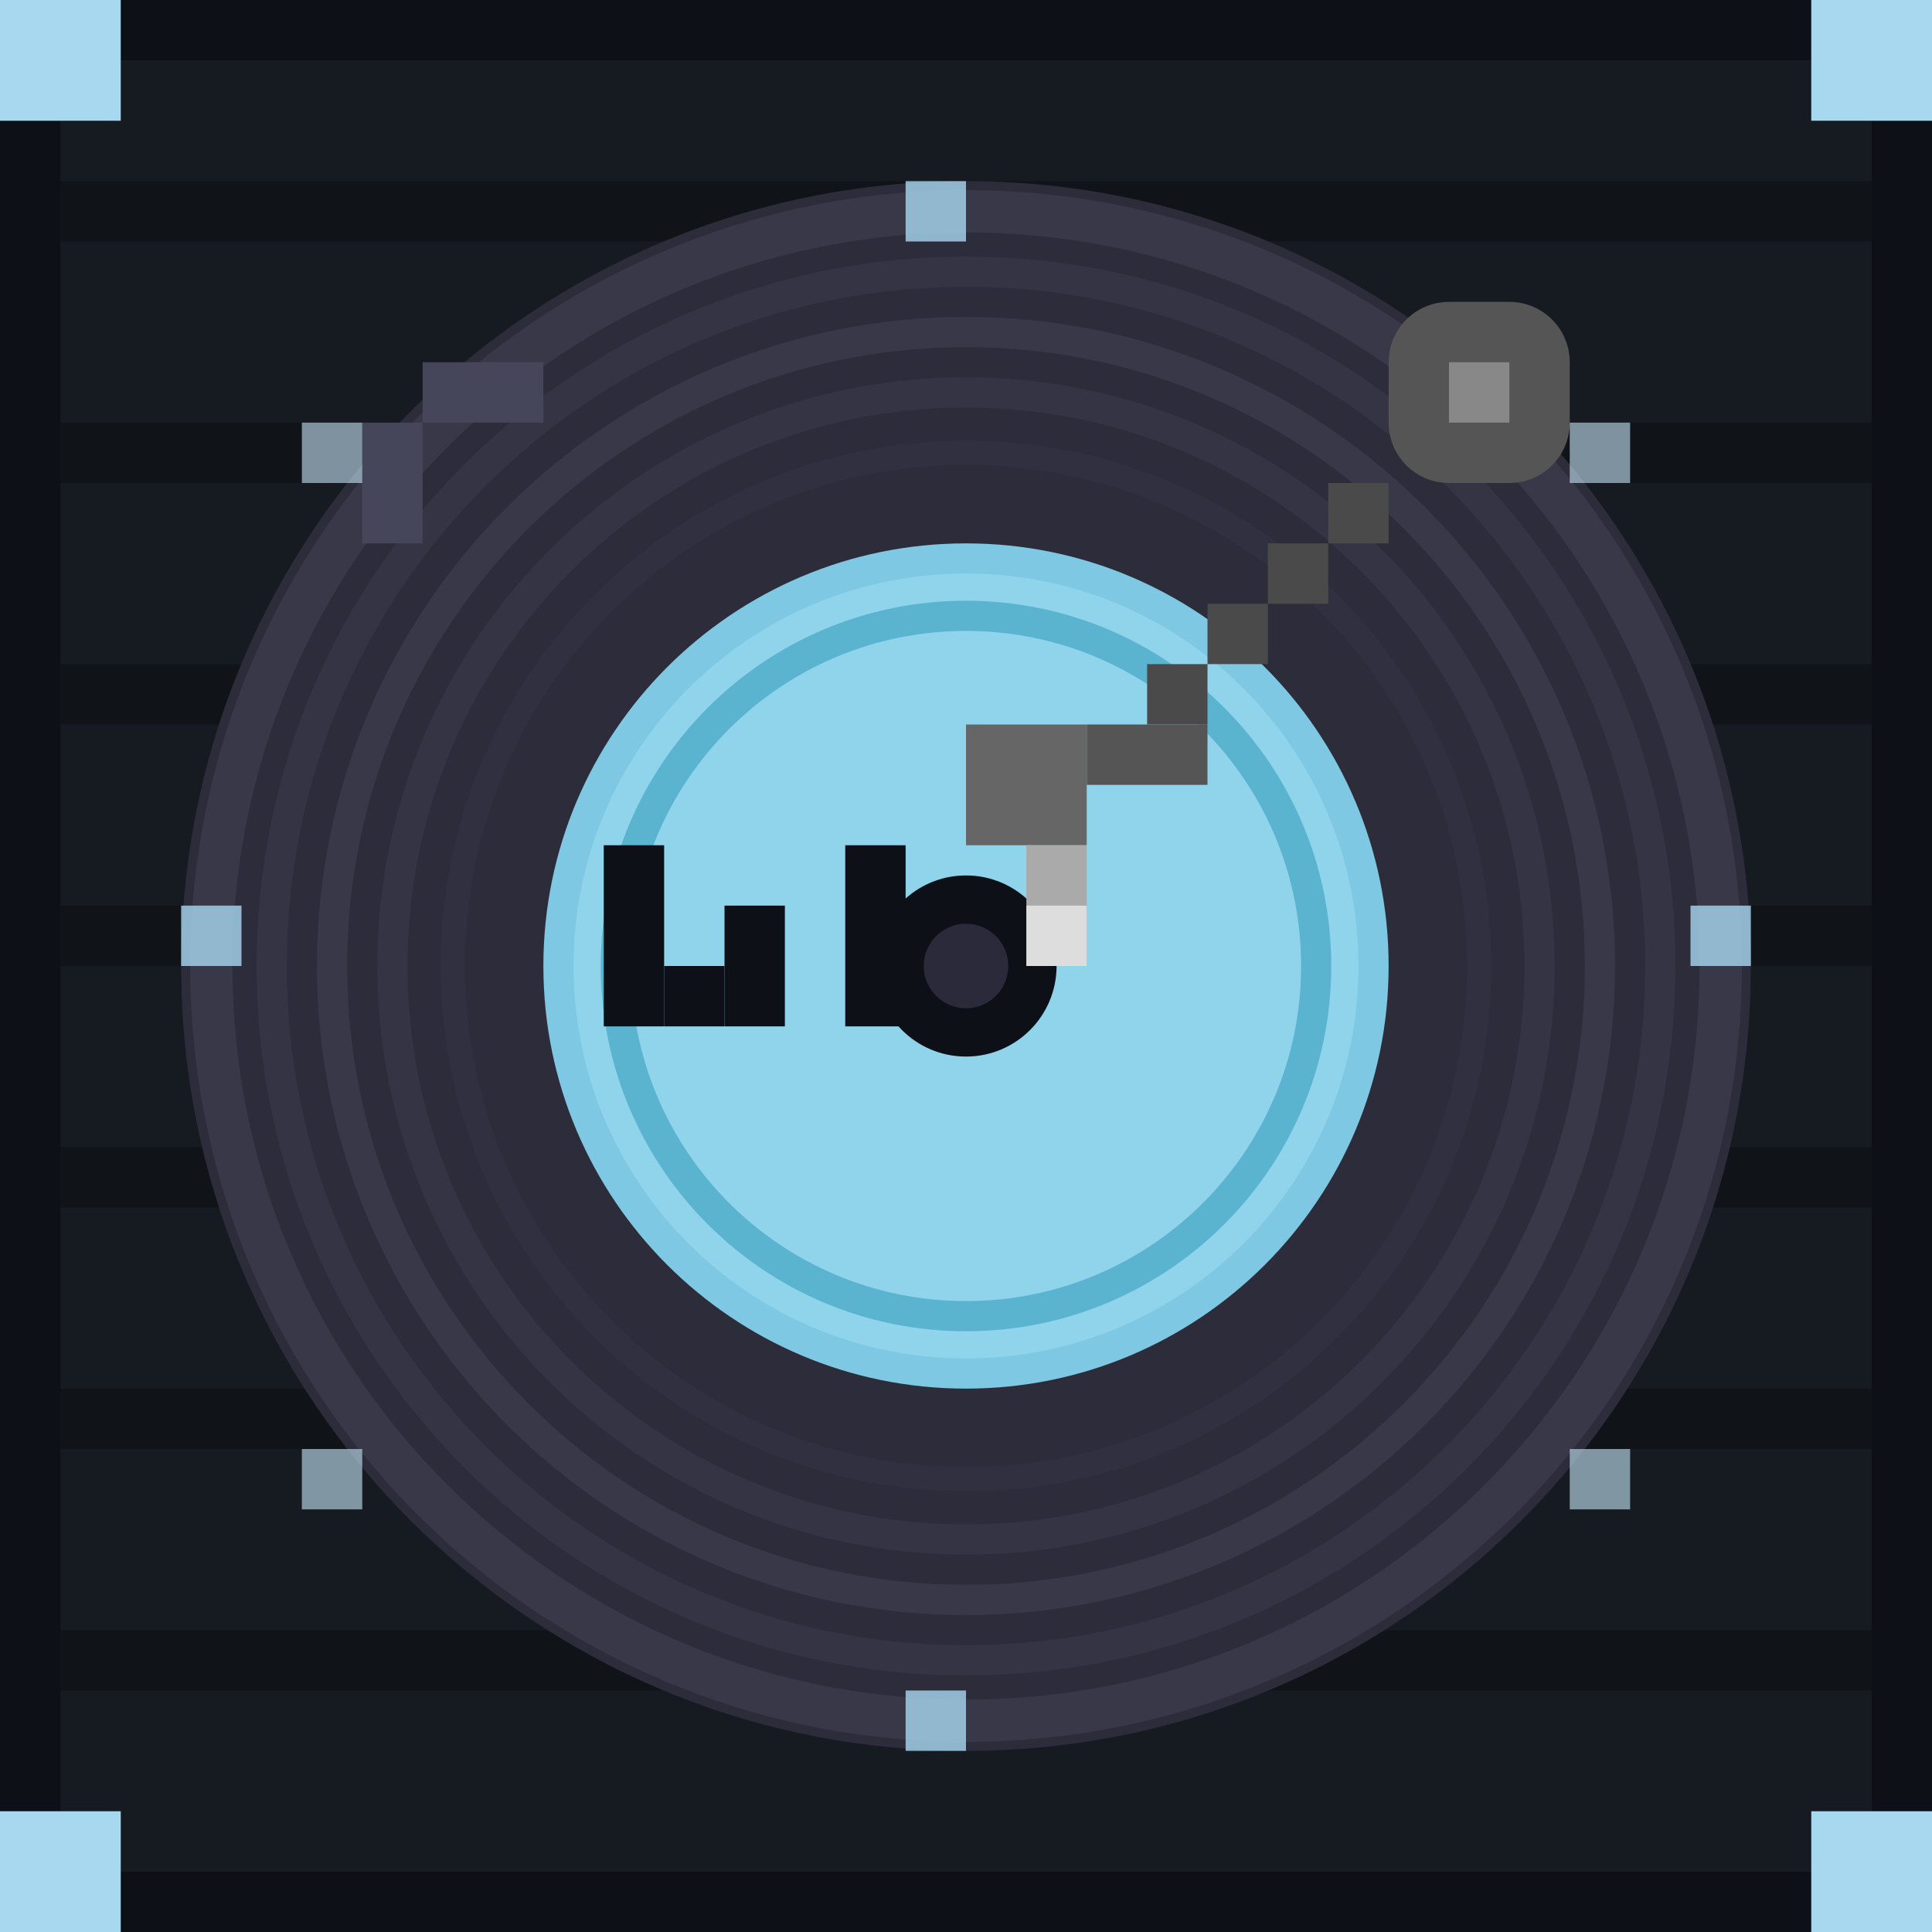
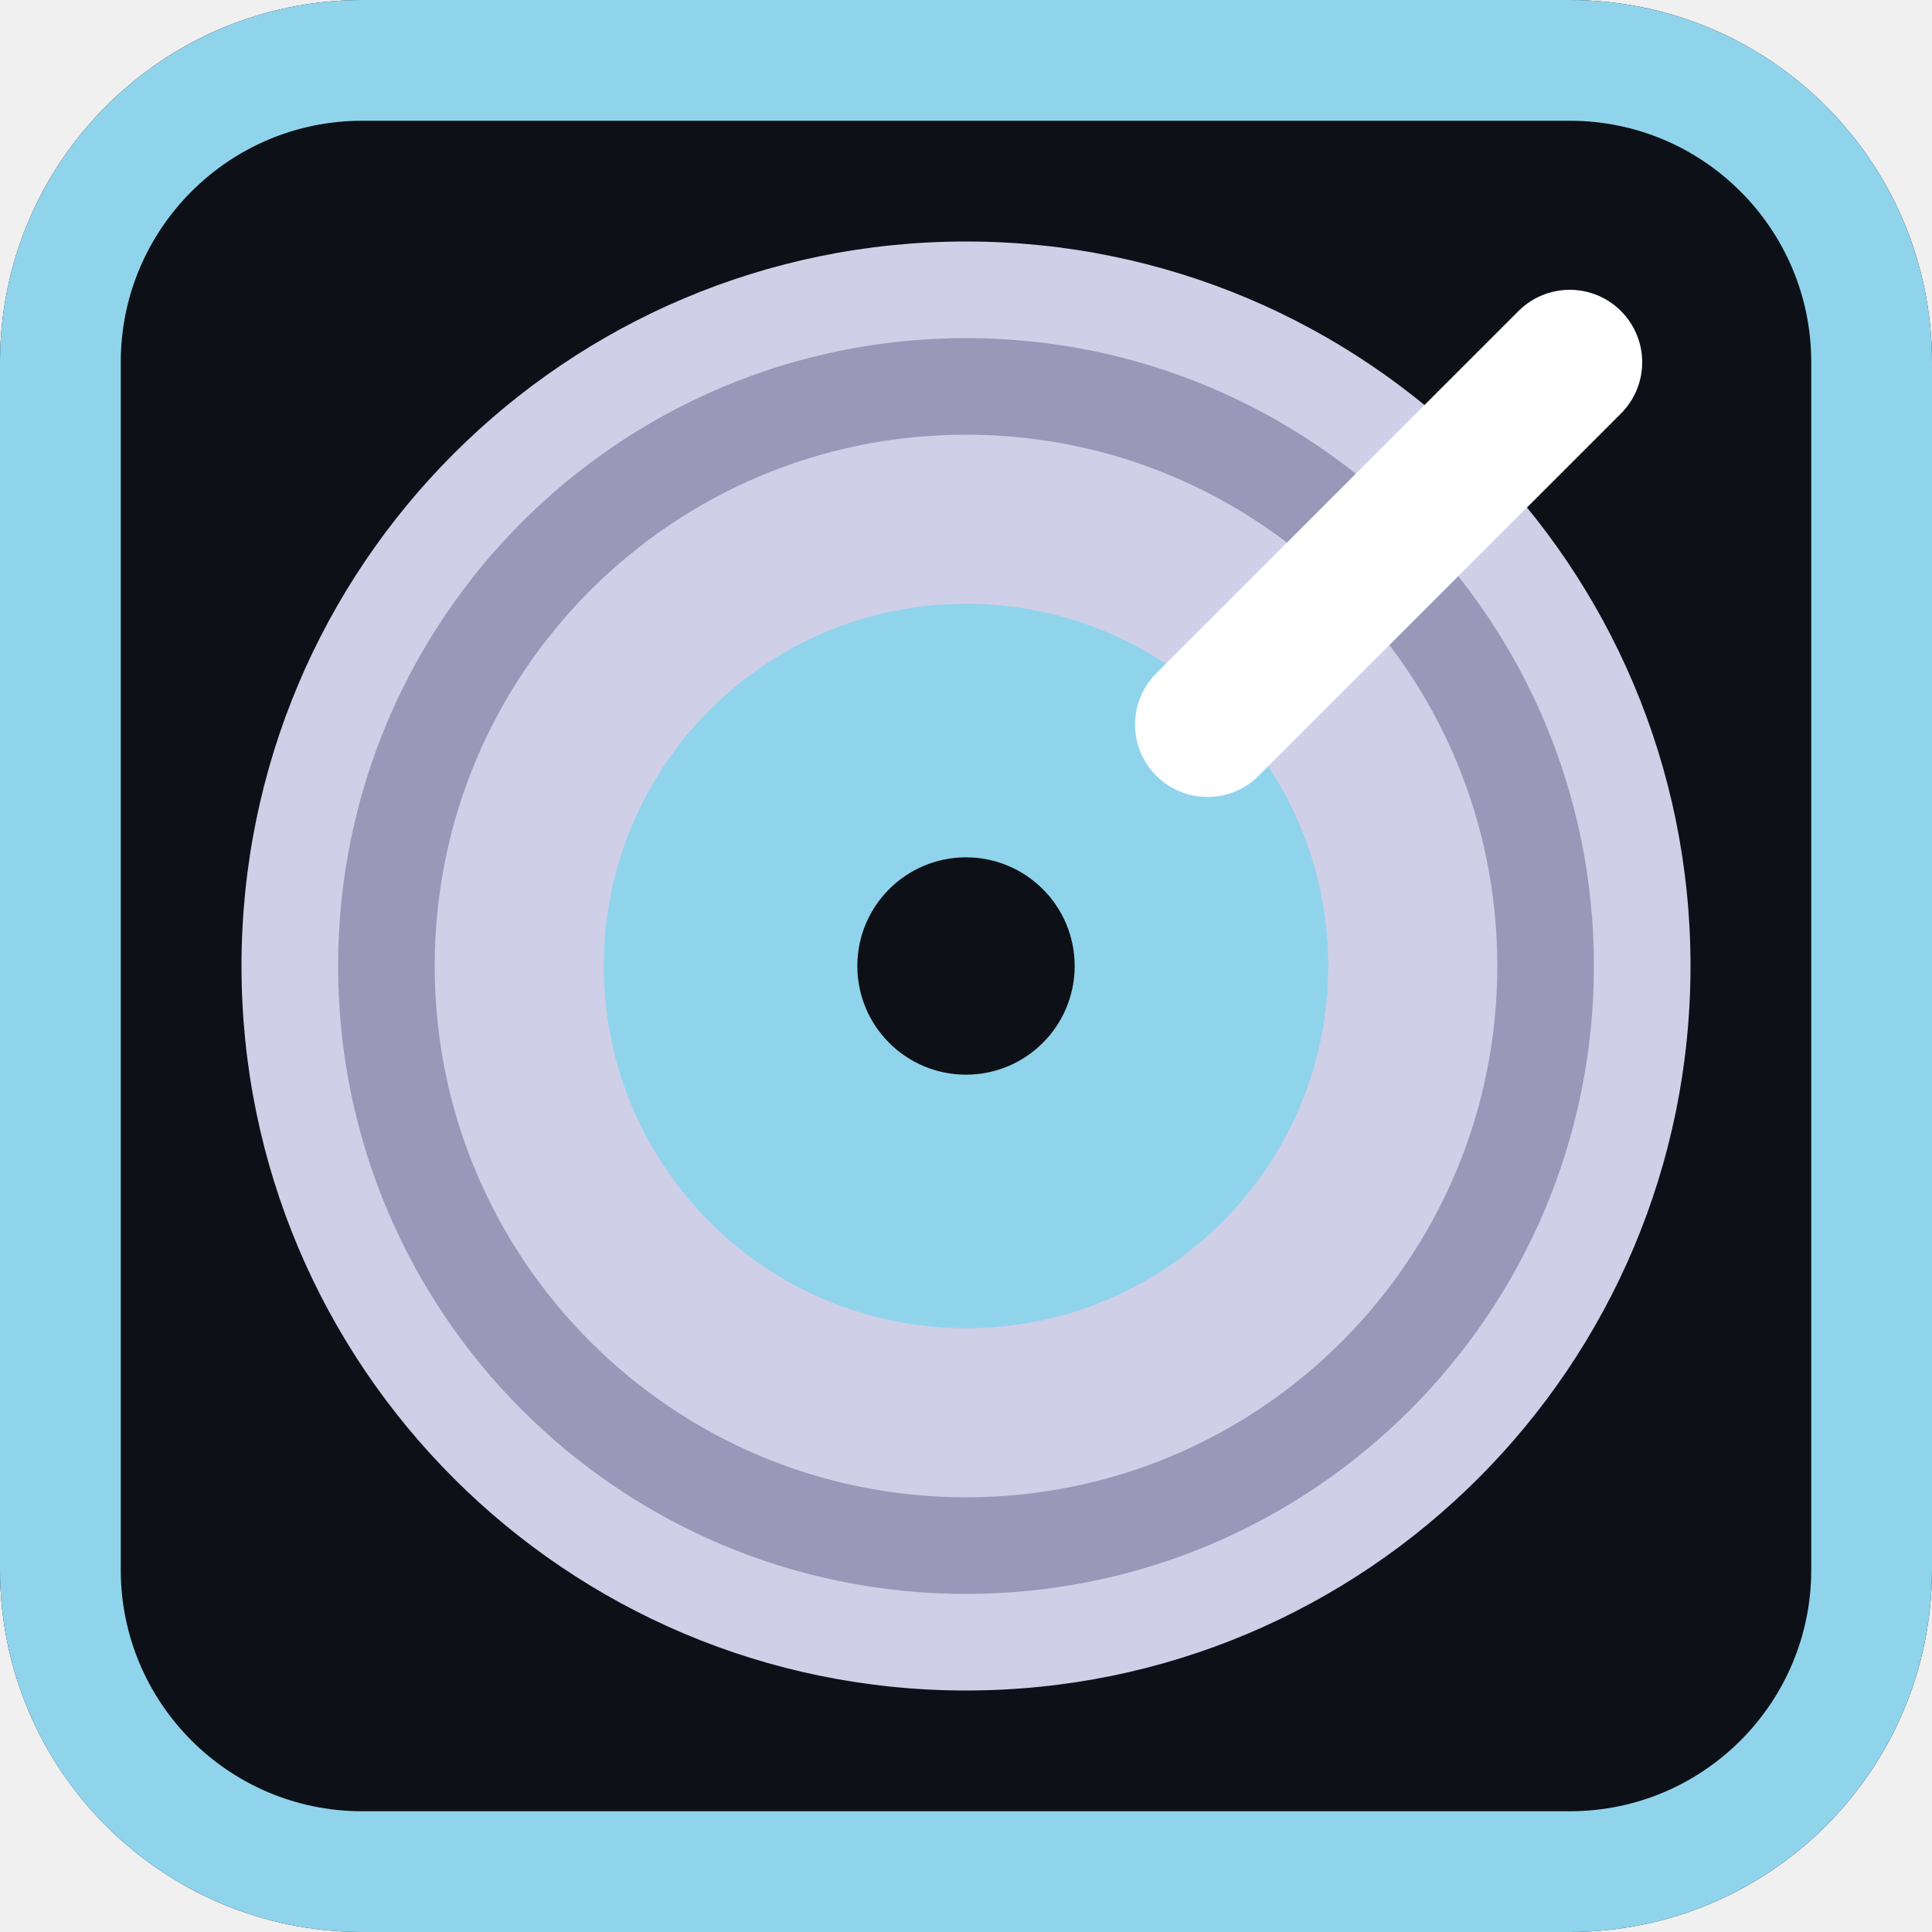
- <svg xmlns="http://www.w3.org/2000/svg" viewBox="0 0 32 32" width="32" height="32">
-   <rect x="0" y="0" width="32" height="32" fill="#0d1117" />
-   <rect x="1" y="1" width="30" height="30" fill="#161b22" />
-   <rect x="0" y="0" width="2" height="2" fill="#a8d8f0" />
-   <rect x="30" y="0" width="2" height="2" fill="#a8d8f0" />
-   <rect x="0" y="30" width="2" height="2" fill="#a8d8f0" />
-   <rect x="30" y="30" width="2" height="2" fill="#a8d8f0" />
-   <rect x="1" y="3" width="30" height="1" fill="#000" opacity="0.25" />
-   <rect x="1" y="7" width="30" height="1" fill="#000" opacity="0.25" />
-   <rect x="1" y="11" width="30" height="1" fill="#000" opacity="0.25" />
-   <rect x="1" y="15" width="30" height="1" fill="#000" opacity="0.25" />
-   <rect x="1" y="19" width="30" height="1" fill="#000" opacity="0.25" />
-   <rect x="1" y="23" width="30" height="1" fill="#000" opacity="0.25" />
-   <rect x="1" y="27" width="30" height="1" fill="#000" opacity="0.25" />
-   <circle cx="16" cy="16" r="13" fill="#2c2c3a" />
-   <circle cx="16" cy="16" r="12.5" fill="none" stroke="#383848" stroke-width="0.7" />
-   <circle cx="16" cy="16" r="11.5" fill="none" stroke="#343444" stroke-width="0.5" />
-   <circle cx="16" cy="16" r="10.5" fill="none" stroke="#383848" stroke-width="0.5" />
-   <circle cx="16" cy="16" r="9.5" fill="none" stroke="#343444" stroke-width="0.5" />
-   <circle cx="16" cy="16" r="8.5" fill="none" stroke="#303040" stroke-width="0.4" />
-   <rect x="7" y="6" width="2" height="1" fill="#46465a" />
-   <rect x="6" y="7" width="1" height="2" fill="#46465a" />
-   <circle cx="16" cy="16" r="7" fill="#7ec8e3" />
-   <circle cx="16" cy="16" r="6.5" fill="#90d4ec" />
-   <circle cx="16" cy="16" r="5.8" fill="none" stroke="#5ab4d0" stroke-width="0.5" />
-   <rect x="10" y="14" width="1" height="3" fill="#0d1117" />
-   <rect x="12" y="15" width="1" height="2" fill="#0d1117" />
-   <rect x="11" y="16" width="1" height="1" fill="#0d1117" />
-   <rect x="14" y="14" width="1" height="3" fill="#0d1117" />
-   <circle cx="16" cy="16" r="1.5" fill="#0d1117" />
-   <circle cx="16" cy="16" r="0.7" fill="#2a2a3a" />
-   <rect x="23" y="5" width="3" height="3" fill="#555" rx="1" />
-   <rect x="24" y="6" width="1" height="1" fill="#888" />
-   <rect x="22" y="8" width="1" height="1" fill="#4a4a4a" />
-   <rect x="21" y="9" width="1" height="1" fill="#4a4a4a" />
-   <rect x="20" y="10" width="1" height="1" fill="#4a4a4a" />
-   <rect x="19" y="11" width="1" height="1" fill="#4a4a4a" />
-   <rect x="18" y="12" width="2" height="1" fill="#555" />
-   <rect x="16" y="12" width="2" height="2" fill="#666" />
-   <rect x="17" y="14" width="1" height="2" fill="#aaa" />
-   <rect x="17" y="15" width="1" height="1" fill="#ddd" />
-   <rect x="3" y="15" width="1" height="1" fill="#a8d8f0" opacity="0.8" />
-   <rect x="28" y="15" width="1" height="1" fill="#a8d8f0" opacity="0.8" />
-   <rect x="15" y="3" width="1" height="1" fill="#a8d8f0" opacity="0.8" />
-   <rect x="15" y="28" width="1" height="1" fill="#a8d8f0" opacity="0.8" />
-   <rect x="5" y="7" width="1" height="1" fill="#c8e8f8" opacity="0.6" />
-   <rect x="26" y="7" width="1" height="1" fill="#c8e8f8" opacity="0.6" />
-   <rect x="5" y="24" width="1" height="1" fill="#c8e8f8" opacity="0.6" />
-   <rect x="26" y="24" width="1" height="1" fill="#c8e8f8" opacity="0.6" />
+ <svg xmlns="http://www.w3.org/2000/svg" viewBox="0 0 16 16" width="16" height="16">
+   <rect x="0" y="0" width="16" height="16" fill="#0d1117" rx="3" />
+   <rect x="0.5" y="0.5" width="15" height="15" fill="none" stroke="#90d4ec" stroke-width="1" rx="2.5" />
+   <circle cx="8" cy="8" r="6" fill="#d0cfe8" />
+   <circle cx="8" cy="8" r="4.8" fill="none" stroke="#9998b8" stroke-width="0.8" />
+   <circle cx="8" cy="8" r="3" fill="#90d4ec" />
+   <circle cx="8" cy="8" r="0.9" fill="#0d1117" />
+   <line x1="13" y1="3" x2="10" y2="6" stroke="#ffffff" stroke-width="1.2" stroke-linecap="round" />
</svg>
